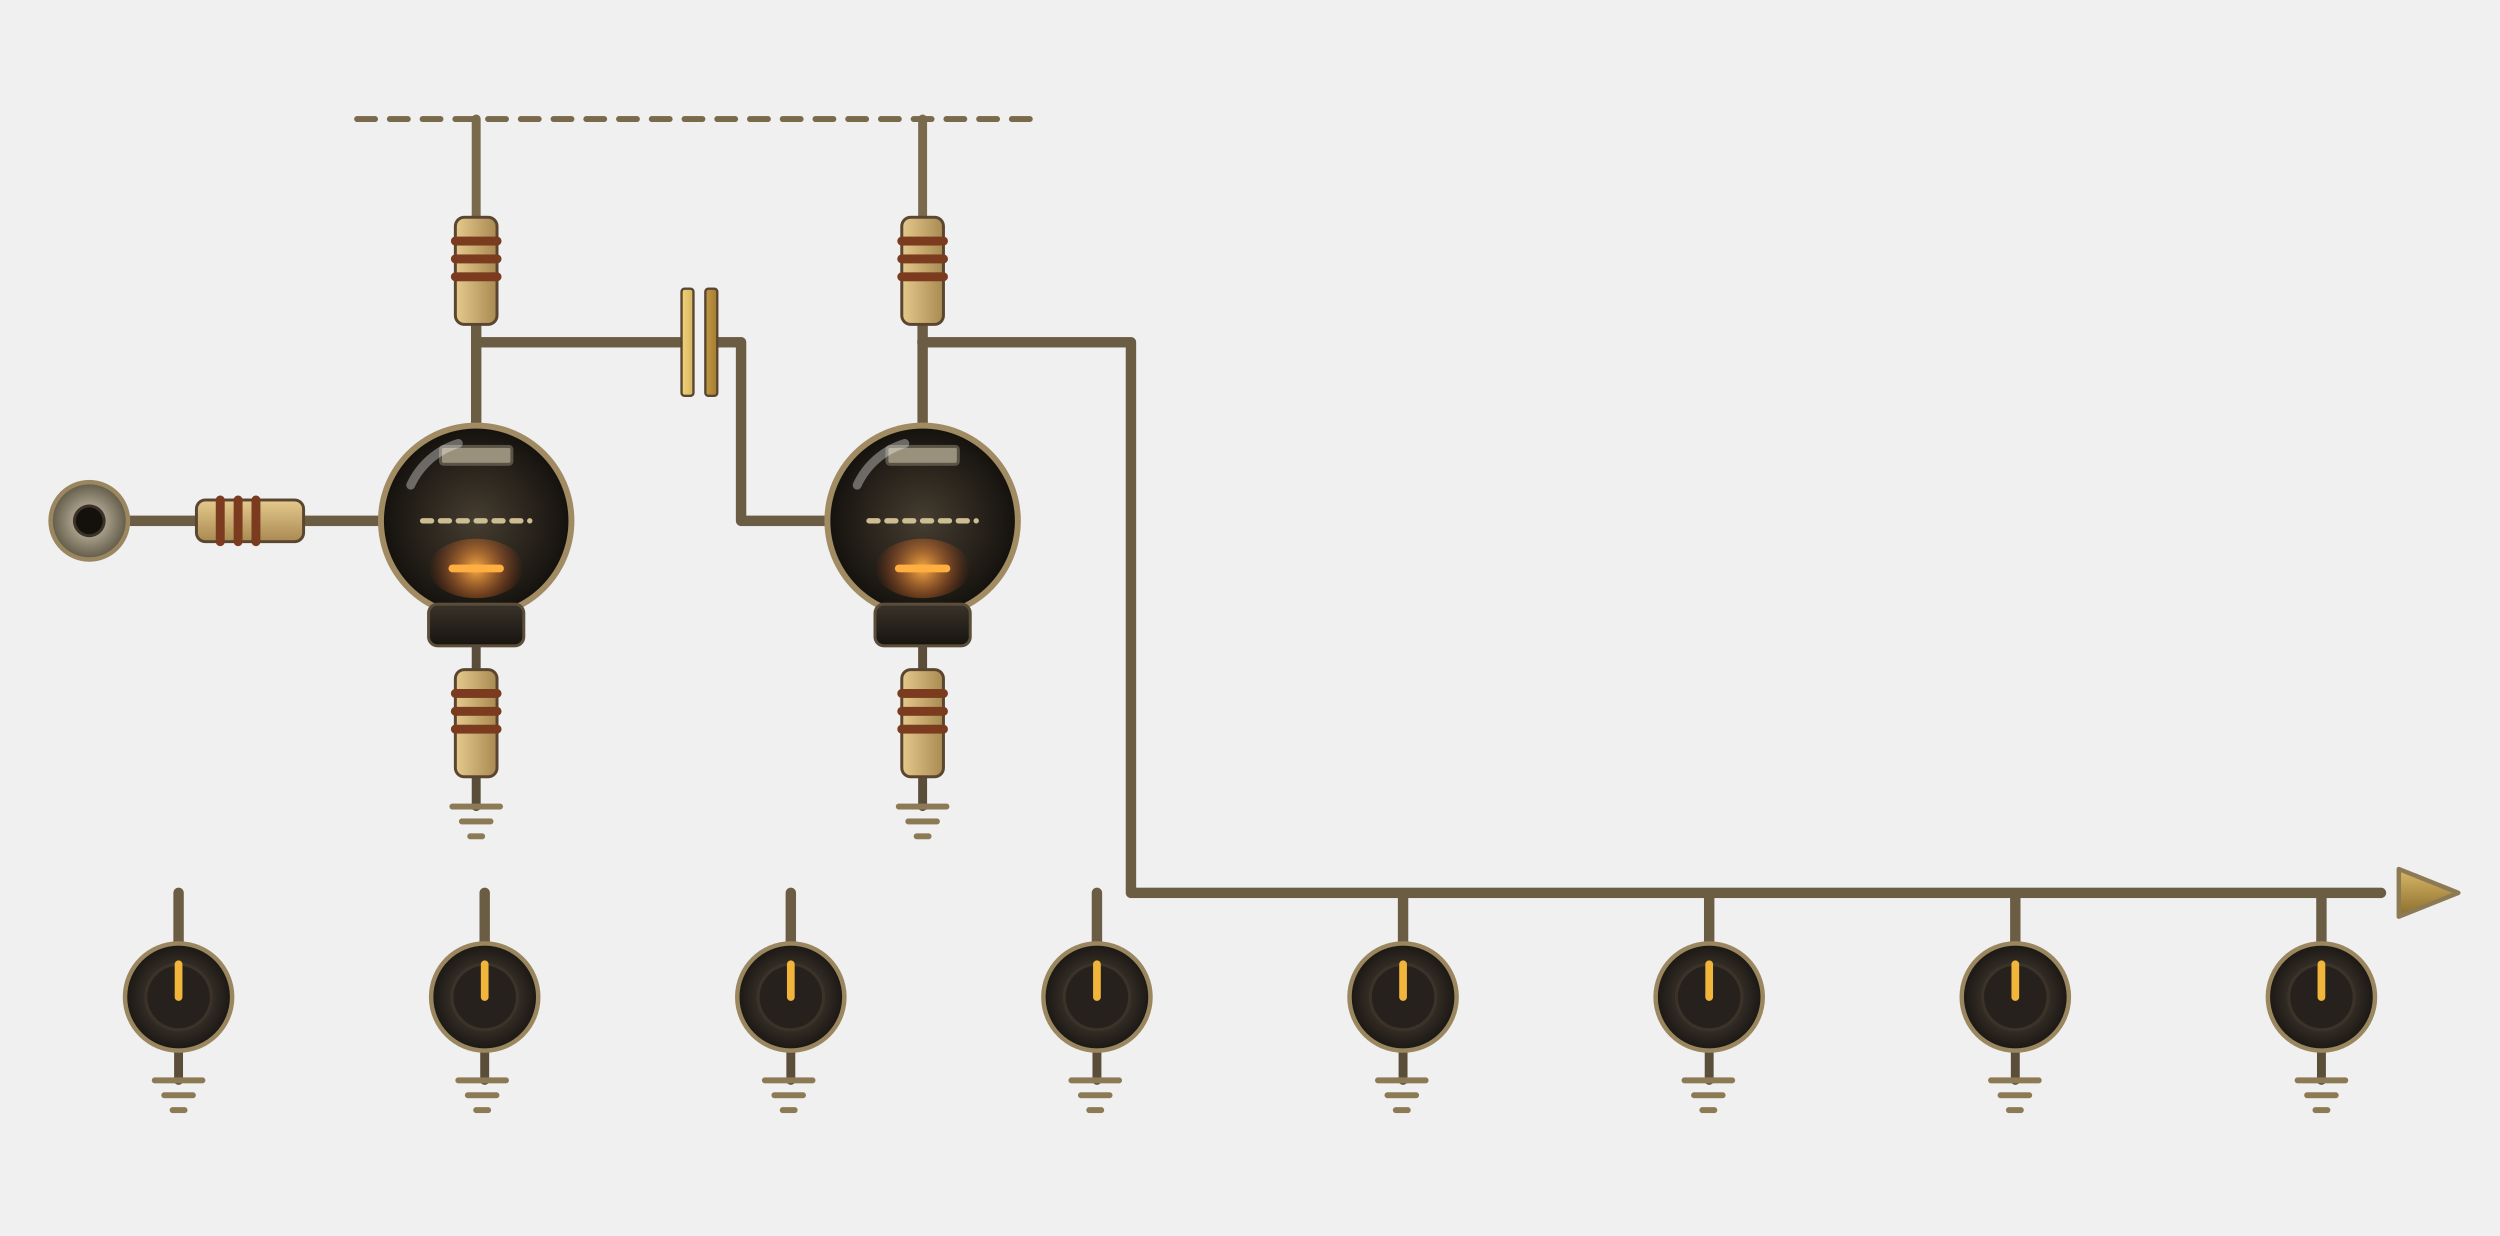
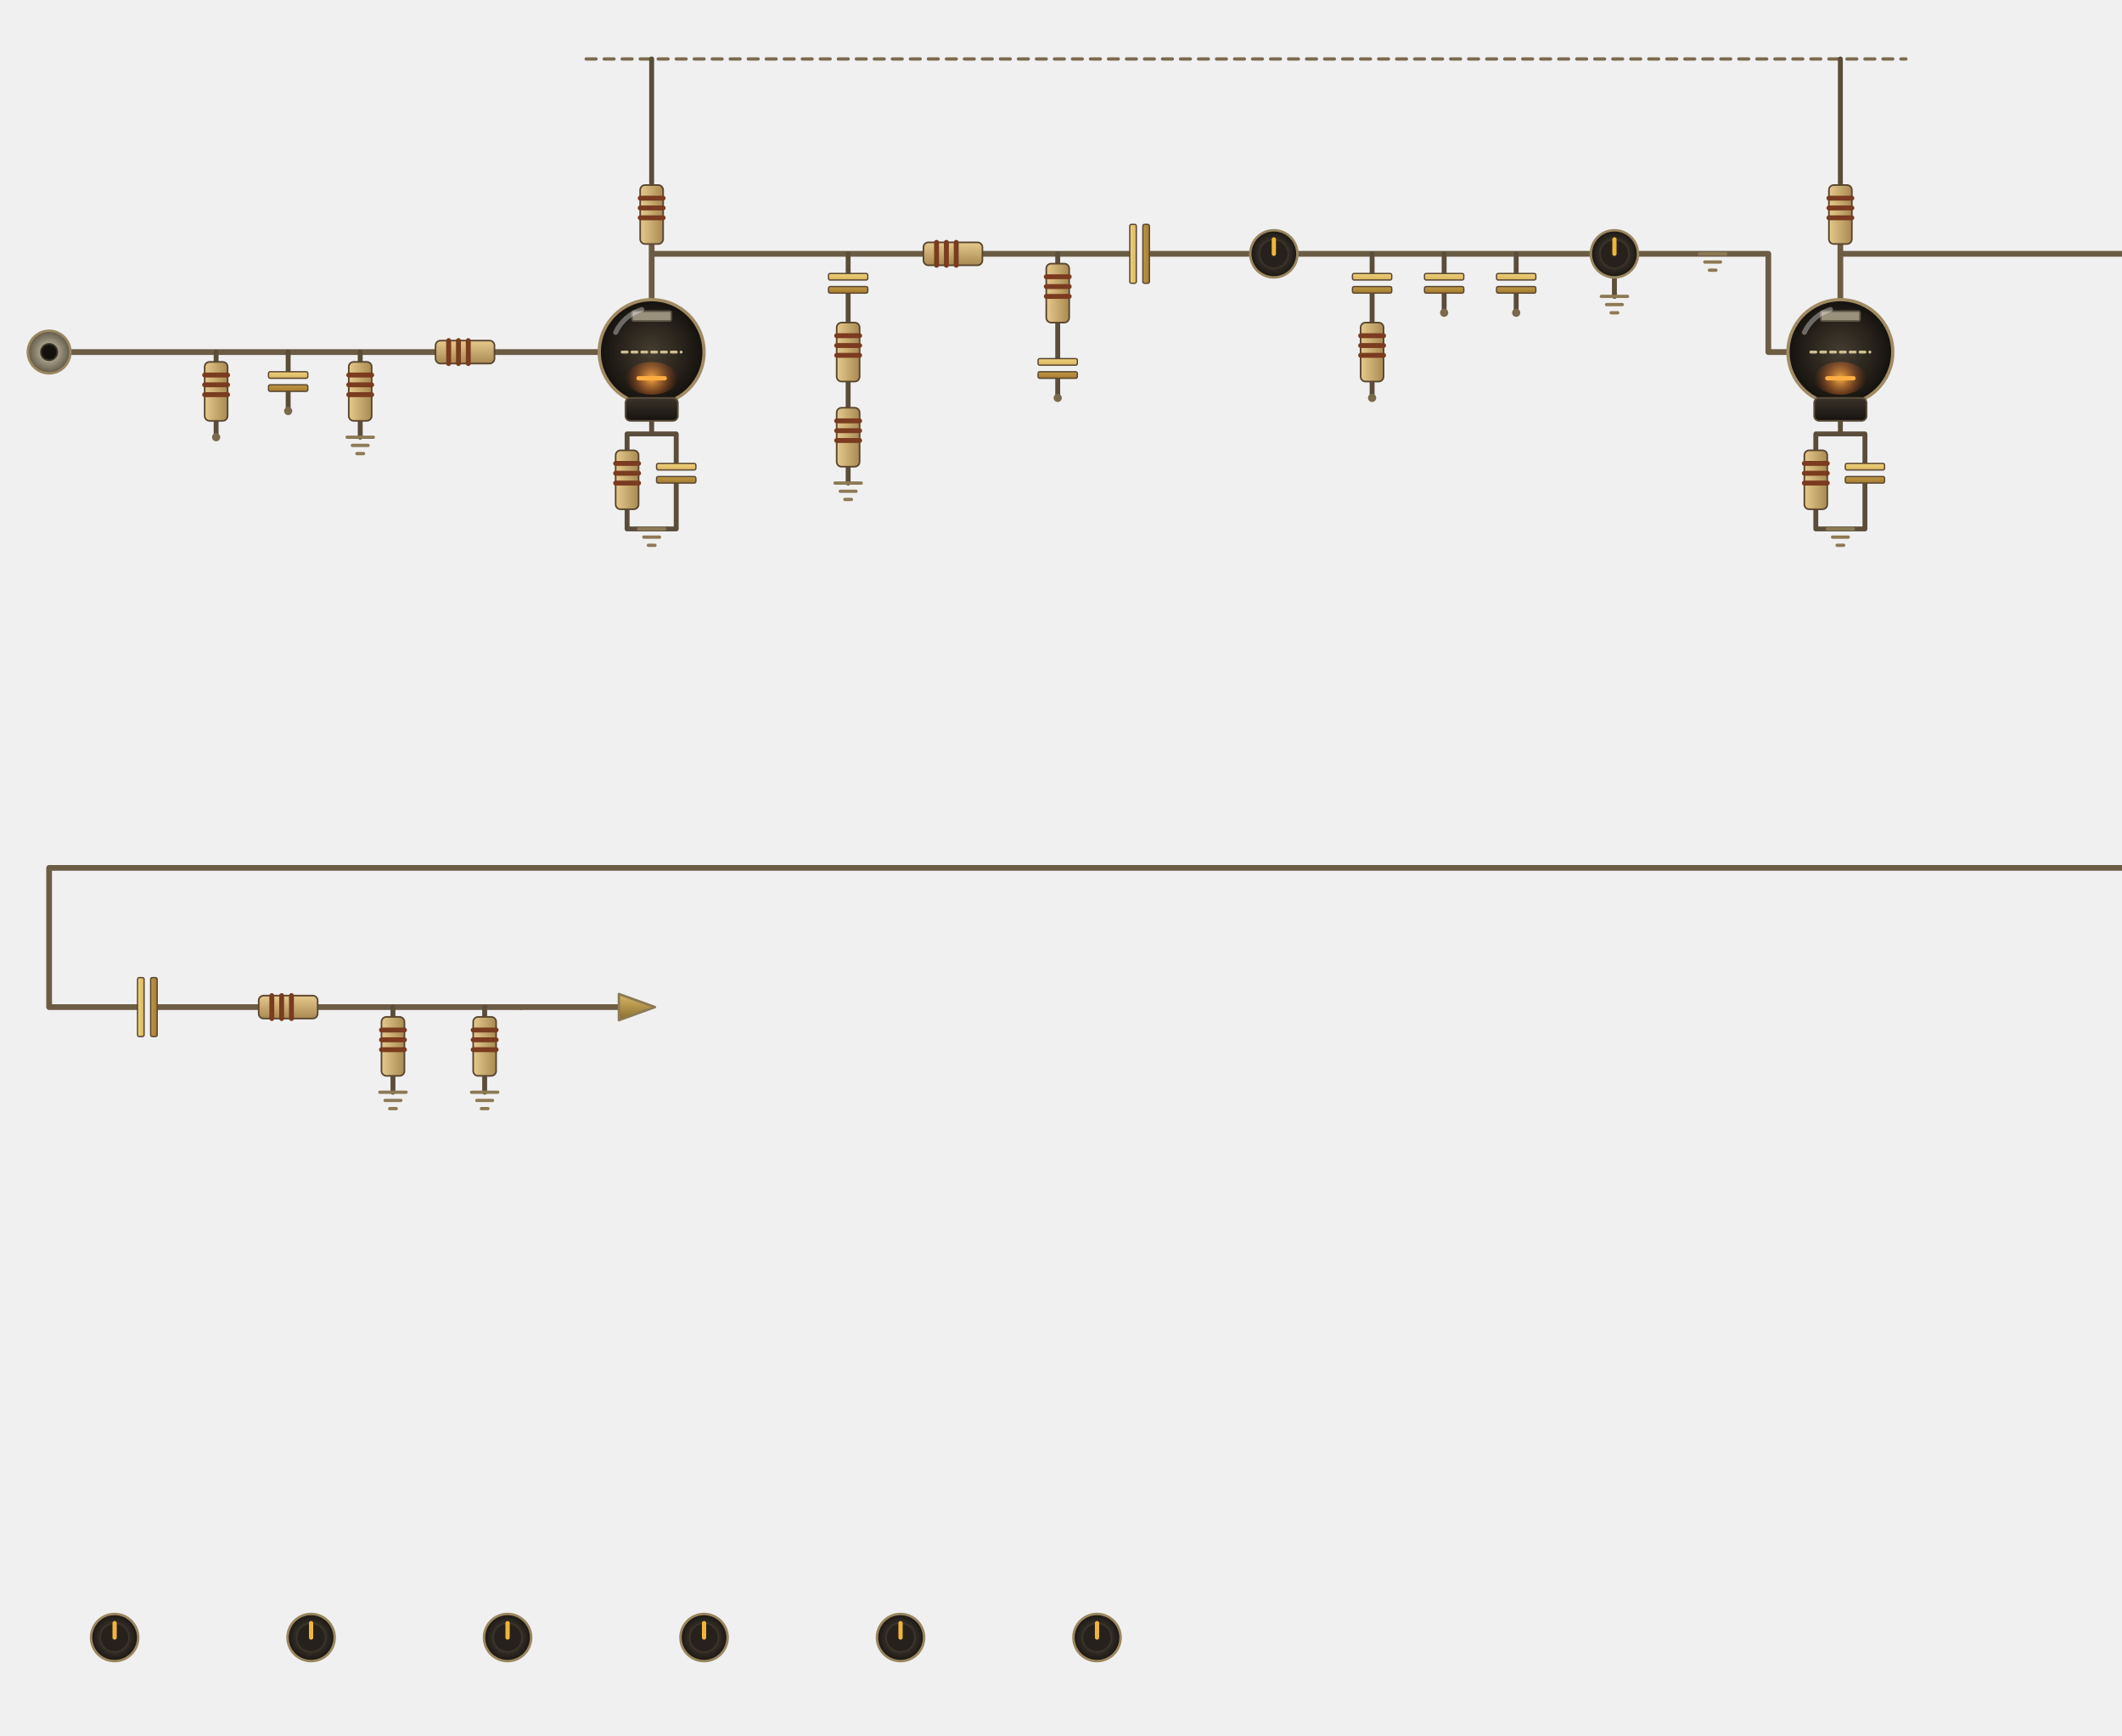
- <svg xmlns="http://www.w3.org/2000/svg" width="840" height="415" viewBox="0 0 840 415">
+ <svg xmlns="http://www.w3.org/2000/svg" width="1296" height="1060" viewBox="0 0 1296 1060">
  <defs>
-     <radialGradient id="g1" cx="30" cy="175" r="13" gradientUnits="userSpaceOnUse">
+     <radialGradient id="g1" cx="30" cy="215" r="13" gradientUnits="userSpaceOnUse">
      <stop offset="0" stop-color="#d9d0b8" />
      <stop offset="1" stop-color="#5f5846" />
    </radialGradient>
-     <linearGradient id="g2" x1="0" y1="168" x2="0" y2="182" gradientUnits="userSpaceOnUse">
-       <stop offset="0" stop-color="#e6c98c" />
-       <stop offset="1" stop-color="#a88a52" />
-     </linearGradient>
-     <linearGradient id="g3" x1="153" y1="0" x2="167" y2="0" gradientUnits="userSpaceOnUse">
-       <stop offset="0" stop-color="#e6c98c" />
-       <stop offset="1" stop-color="#a88a52" />
-     </linearGradient>
-     <linearGradient id="g4" x1="153" y1="0" x2="167" y2="0" gradientUnits="userSpaceOnUse">
-       <stop offset="0" stop-color="#e6c98c" />
-       <stop offset="1" stop-color="#a88a52" />
-     </linearGradient>
-     <linearGradient id="g5" x1="229" y1="0" x2="241" y2="0" gradientUnits="userSpaceOnUse">
-       <stop offset="0" stop-color="#f0d27a" />
-       <stop offset="1" stop-color="#a67c2e" />
-     </linearGradient>
-     <radialGradient id="g6" cx="160" cy="175" r="32" gradientUnits="userSpaceOnUse">
+     <linearGradient id="g2" x1="125" y1="0" x2="139" y2="0" gradientUnits="userSpaceOnUse">
+       <stop offset="0" stop-color="#e6c98c" />
+       <stop offset="1" stop-color="#a88a52" />
+     </linearGradient>
+     <linearGradient id="g3" x1="0" y1="227" x2="0" y2="239" gradientUnits="userSpaceOnUse">
+       <stop offset="0" stop-color="#f0d27a" />
+       <stop offset="1" stop-color="#a67c2e" />
+     </linearGradient>
+     <linearGradient id="g4" x1="213" y1="0" x2="227" y2="0" gradientUnits="userSpaceOnUse">
+       <stop offset="0" stop-color="#e6c98c" />
+       <stop offset="1" stop-color="#a88a52" />
+     </linearGradient>
+     <linearGradient id="g5" x1="0" y1="208" x2="0" y2="222" gradientUnits="userSpaceOnUse">
+       <stop offset="0" stop-color="#e6c98c" />
+       <stop offset="1" stop-color="#a88a52" />
+     </linearGradient>
+     <linearGradient id="g6" x1="0" y1="167" x2="0" y2="179" gradientUnits="userSpaceOnUse">
+       <stop offset="0" stop-color="#f0d27a" />
+       <stop offset="1" stop-color="#a67c2e" />
+     </linearGradient>
+     <linearGradient id="g7" x1="511" y1="0" x2="525" y2="0" gradientUnits="userSpaceOnUse">
+       <stop offset="0" stop-color="#e6c98c" />
+       <stop offset="1" stop-color="#a88a52" />
+     </linearGradient>
+     <linearGradient id="g8" x1="511" y1="0" x2="525" y2="0" gradientUnits="userSpaceOnUse">
+       <stop offset="0" stop-color="#e6c98c" />
+       <stop offset="1" stop-color="#a88a52" />
+     </linearGradient>
+     <linearGradient id="g9" x1="0" y1="148" x2="0" y2="162" gradientUnits="userSpaceOnUse">
+       <stop offset="0" stop-color="#e6c98c" />
+       <stop offset="1" stop-color="#a88a52" />
+     </linearGradient>
+     <linearGradient id="g10" x1="639" y1="0" x2="653" y2="0" gradientUnits="userSpaceOnUse">
+       <stop offset="0" stop-color="#e6c98c" />
+       <stop offset="1" stop-color="#a88a52" />
+     </linearGradient>
+     <linearGradient id="g11" x1="0" y1="219" x2="0" y2="231" gradientUnits="userSpaceOnUse">
+       <stop offset="0" stop-color="#f0d27a" />
+       <stop offset="1" stop-color="#a67c2e" />
+     </linearGradient>
+     <linearGradient id="g12" x1="690" y1="0" x2="702" y2="0" gradientUnits="userSpaceOnUse">
+       <stop offset="0" stop-color="#f0d27a" />
+       <stop offset="1" stop-color="#a67c2e" />
+     </linearGradient>
+     <radialGradient id="g13" cx="778" cy="155" r="14.4" gradientUnits="userSpaceOnUse">
+       <stop offset="0" stop-color="#5b5246" />
+       <stop offset="1" stop-color="#1a1612" />
+     </radialGradient>
+     <linearGradient id="g14" x1="0" y1="167" x2="0" y2="179" gradientUnits="userSpaceOnUse">
+       <stop offset="0" stop-color="#f0d27a" />
+       <stop offset="1" stop-color="#a67c2e" />
+     </linearGradient>
+     <linearGradient id="g15" x1="831" y1="0" x2="845" y2="0" gradientUnits="userSpaceOnUse">
+       <stop offset="0" stop-color="#e6c98c" />
+       <stop offset="1" stop-color="#a88a52" />
+     </linearGradient>
+     <linearGradient id="g16" x1="0" y1="167" x2="0" y2="179" gradientUnits="userSpaceOnUse">
+       <stop offset="0" stop-color="#f0d27a" />
+       <stop offset="1" stop-color="#a67c2e" />
+     </linearGradient>
+     <linearGradient id="g17" x1="0" y1="167" x2="0" y2="179" gradientUnits="userSpaceOnUse">
+       <stop offset="0" stop-color="#f0d27a" />
+       <stop offset="1" stop-color="#a67c2e" />
+     </linearGradient>
+     <radialGradient id="g18" cx="986" cy="155" r="14.4" gradientUnits="userSpaceOnUse">
+       <stop offset="0" stop-color="#5b5246" />
+       <stop offset="1" stop-color="#1a1612" />
+     </radialGradient>
+     <linearGradient id="g19" x1="84" y1="0" x2="96" y2="0" gradientUnits="userSpaceOnUse">
+       <stop offset="0" stop-color="#f0d27a" />
+       <stop offset="1" stop-color="#a67c2e" />
+     </linearGradient>
+     <linearGradient id="g20" x1="0" y1="608" x2="0" y2="622" gradientUnits="userSpaceOnUse">
+       <stop offset="0" stop-color="#e6c98c" />
+       <stop offset="1" stop-color="#a88a52" />
+     </linearGradient>
+     <linearGradient id="g21" x1="233" y1="0" x2="247" y2="0" gradientUnits="userSpaceOnUse">
+       <stop offset="0" stop-color="#e6c98c" />
+       <stop offset="1" stop-color="#a88a52" />
+     </linearGradient>
+     <linearGradient id="g22" x1="289" y1="0" x2="303" y2="0" gradientUnits="userSpaceOnUse">
+       <stop offset="0" stop-color="#e6c98c" />
+       <stop offset="1" stop-color="#a88a52" />
+     </linearGradient>
+     <linearGradient id="g23" x1="391" y1="0" x2="405" y2="0" gradientUnits="userSpaceOnUse">
+       <stop offset="0" stop-color="#e6c98c" />
+       <stop offset="1" stop-color="#a88a52" />
+     </linearGradient>
+     <radialGradient id="g24" cx="398" cy="215" r="32" gradientUnits="userSpaceOnUse">
      <stop offset="0" stop-color="#463d30" />
      <stop offset="1" stop-color="#14110d" />
    </radialGradient>
-     <radialGradient id="g7" cx="160" cy="191" r="16" gradientUnits="userSpaceOnUse">
+     <radialGradient id="g25" cx="398" cy="231" r="16" gradientUnits="userSpaceOnUse">
      <stop offset="0" stop-color="#ffb347" stop-opacity="0.95" />
      <stop offset="1" stop-color="#c1441a" stop-opacity="0" />
    </radialGradient>
-     <linearGradient id="g8" x1="0" y1="203" x2="0" y2="217" gradientUnits="userSpaceOnUse">
+     <linearGradient id="g26" x1="0" y1="243" x2="0" y2="257" gradientUnits="userSpaceOnUse">
      <stop offset="0" stop-color="#3a332a" />
      <stop offset="1" stop-color="#16130f" />
    </linearGradient>
-     <linearGradient id="g9" x1="303" y1="0" x2="317" y2="0" gradientUnits="userSpaceOnUse">
-       <stop offset="0" stop-color="#e6c98c" />
-       <stop offset="1" stop-color="#a88a52" />
-     </linearGradient>
-     <linearGradient id="g10" x1="303" y1="0" x2="317" y2="0" gradientUnits="userSpaceOnUse">
-       <stop offset="0" stop-color="#e6c98c" />
-       <stop offset="1" stop-color="#a88a52" />
-     </linearGradient>
-     <radialGradient id="g11" cx="310" cy="175" r="32" gradientUnits="userSpaceOnUse">
+     <linearGradient id="g27" x1="376" y1="0" x2="390" y2="0" gradientUnits="userSpaceOnUse">
+       <stop offset="0" stop-color="#e6c98c" />
+       <stop offset="1" stop-color="#a88a52" />
+     </linearGradient>
+     <linearGradient id="g28" x1="0" y1="283" x2="0" y2="295" gradientUnits="userSpaceOnUse">
+       <stop offset="0" stop-color="#f0d27a" />
+       <stop offset="1" stop-color="#a67c2e" />
+     </linearGradient>
+     <linearGradient id="g29" x1="1117" y1="0" x2="1131" y2="0" gradientUnits="userSpaceOnUse">
+       <stop offset="0" stop-color="#e6c98c" />
+       <stop offset="1" stop-color="#a88a52" />
+     </linearGradient>
+     <radialGradient id="g30" cx="1124" cy="215" r="32" gradientUnits="userSpaceOnUse">
      <stop offset="0" stop-color="#463d30" />
      <stop offset="1" stop-color="#14110d" />
    </radialGradient>
-     <radialGradient id="g12" cx="310" cy="191" r="16" gradientUnits="userSpaceOnUse">
+     <radialGradient id="g31" cx="1124" cy="231" r="16" gradientUnits="userSpaceOnUse">
      <stop offset="0" stop-color="#ffb347" stop-opacity="0.95" />
      <stop offset="1" stop-color="#c1441a" stop-opacity="0" />
    </radialGradient>
-     <linearGradient id="g13" x1="0" y1="203" x2="0" y2="217" gradientUnits="userSpaceOnUse">
+     <linearGradient id="g32" x1="0" y1="243" x2="0" y2="257" gradientUnits="userSpaceOnUse">
      <stop offset="0" stop-color="#3a332a" />
      <stop offset="1" stop-color="#16130f" />
    </linearGradient>
-     <radialGradient id="g14" cx="60" cy="335" r="18" gradientUnits="userSpaceOnUse">
-       <stop offset="0" stop-color="#5b5246" />
-       <stop offset="1" stop-color="#1a1612" />
-     </radialGradient>
-     <radialGradient id="g15" cx="162.857" cy="335" r="18" gradientUnits="userSpaceOnUse">
-       <stop offset="0" stop-color="#5b5246" />
-       <stop offset="1" stop-color="#1a1612" />
-     </radialGradient>
-     <radialGradient id="g16" cx="265.714" cy="335" r="18" gradientUnits="userSpaceOnUse">
-       <stop offset="0" stop-color="#5b5246" />
-       <stop offset="1" stop-color="#1a1612" />
-     </radialGradient>
-     <radialGradient id="g17" cx="368.571" cy="335" r="18" gradientUnits="userSpaceOnUse">
-       <stop offset="0" stop-color="#5b5246" />
-       <stop offset="1" stop-color="#1a1612" />
-     </radialGradient>
-     <radialGradient id="g18" cx="471.429" cy="335" r="18" gradientUnits="userSpaceOnUse">
-       <stop offset="0" stop-color="#5b5246" />
-       <stop offset="1" stop-color="#1a1612" />
-     </radialGradient>
-     <radialGradient id="g19" cx="574.286" cy="335" r="18" gradientUnits="userSpaceOnUse">
-       <stop offset="0" stop-color="#5b5246" />
-       <stop offset="1" stop-color="#1a1612" />
-     </radialGradient>
-     <radialGradient id="g20" cx="677.143" cy="335" r="18" gradientUnits="userSpaceOnUse">
-       <stop offset="0" stop-color="#5b5246" />
-       <stop offset="1" stop-color="#1a1612" />
-     </radialGradient>
-     <radialGradient id="g21" cx="780" cy="335" r="18" gradientUnits="userSpaceOnUse">
-       <stop offset="0" stop-color="#5b5246" />
-       <stop offset="1" stop-color="#1a1612" />
-     </radialGradient>
-     <linearGradient id="g22" x1="0" y1="292" x2="0" y2="308" gradientUnits="userSpaceOnUse">
+     <linearGradient id="g33" x1="1102" y1="0" x2="1116" y2="0" gradientUnits="userSpaceOnUse">
+       <stop offset="0" stop-color="#e6c98c" />
+       <stop offset="1" stop-color="#a88a52" />
+     </linearGradient>
+     <linearGradient id="g34" x1="0" y1="283" x2="0" y2="295" gradientUnits="userSpaceOnUse">
+       <stop offset="0" stop-color="#f0d27a" />
+       <stop offset="1" stop-color="#a67c2e" />
+     </linearGradient>
+     <radialGradient id="g35" cx="70" cy="1000" r="14.4" gradientUnits="userSpaceOnUse">
+       <stop offset="0" stop-color="#5b5246" />
+       <stop offset="1" stop-color="#1a1612" />
+     </radialGradient>
+     <radialGradient id="g36" cx="190" cy="1000" r="14.4" gradientUnits="userSpaceOnUse">
+       <stop offset="0" stop-color="#5b5246" />
+       <stop offset="1" stop-color="#1a1612" />
+     </radialGradient>
+     <radialGradient id="g37" cx="310" cy="1000" r="14.4" gradientUnits="userSpaceOnUse">
+       <stop offset="0" stop-color="#5b5246" />
+       <stop offset="1" stop-color="#1a1612" />
+     </radialGradient>
+     <radialGradient id="g38" cx="430" cy="1000" r="14.4" gradientUnits="userSpaceOnUse">
+       <stop offset="0" stop-color="#5b5246" />
+       <stop offset="1" stop-color="#1a1612" />
+     </radialGradient>
+     <radialGradient id="g39" cx="550" cy="1000" r="14.4" gradientUnits="userSpaceOnUse">
+       <stop offset="0" stop-color="#5b5246" />
+       <stop offset="1" stop-color="#1a1612" />
+     </radialGradient>
+     <radialGradient id="g40" cx="670" cy="1000" r="14.4" gradientUnits="userSpaceOnUse">
+       <stop offset="0" stop-color="#5b5246" />
+       <stop offset="1" stop-color="#1a1612" />
+     </radialGradient>
+     <linearGradient id="g41" x1="0" y1="607" x2="0" y2="623" gradientUnits="userSpaceOnUse">
      <stop offset="0" stop-color="#d9b866" />
      <stop offset="1" stop-color="#8a6d2c" />
    </linearGradient>
  </defs>
-   <path id="rail" d="M120,40 H350" fill="none" stroke="#7a6a4c" stroke-width="2" stroke-linecap="round" stroke-linejoin="round" stroke-dasharray="6 5" />
-   <path id="wire_INPUT" d="M43,175 H128" fill="none" stroke="#6b5c44" stroke-width="3.5" stroke-linecap="round" stroke-linejoin="round" />
-   <path id="wire_V1" d="M160,109 V143 M160,115 H231 M239,115 H249 V175 H278" fill="none" stroke="#6b5c44" stroke-width="3.5" stroke-linecap="round" stroke-linejoin="round" />
-   <path id="wire_V3" d="M310,109 V143" fill="none" stroke="#6b5c44" stroke-width="3.5" stroke-linecap="round" stroke-linejoin="round" />
-   <path id="wire_static_rail" d="M160,40 V73 M310,40 V73" fill="none" stroke="#7a6a4c" stroke-width="3" stroke-linecap="round" stroke-linejoin="round" />
-   <path id="wire_OUT" d="M310,115 H380 V300 H800 M60,300 V317 M162.857,300 V317 M265.714,300 V317 M368.571,300 V317 M471.429,300 V317 M574.286,300 V317 M677.143,300 V317 M780,300 V317" fill="none" stroke="#6b5c44" stroke-width="3.5" stroke-linecap="round" stroke-linejoin="round" />
-   <path id="wire_static_gnd" d="M160,217 V225 M160,261 V271 M310,217 V225 M310,261 V271 " fill="none" stroke="#5a4d3a" stroke-width="3" stroke-linecap="round" stroke-linejoin="round" />
-   <path id="ground_160_271" d="M152,271 H168 M155.2,276 H164.8 M158,281 H162" fill="none" stroke="#8c7a55" stroke-width="2" stroke-linecap="round" stroke-linejoin="round" />
-   <path id="ground_310_271" d="M302,271 H318 M305.2,276 H314.8 M308,281 H312" fill="none" stroke="#8c7a55" stroke-width="2" stroke-linecap="round" stroke-linejoin="round" />
-   <path id="wire_static_pot_60" d="M60,353 V363" fill="none" stroke="#5a4d3a" stroke-width="3" stroke-linecap="round" stroke-linejoin="round" />
-   <path id="ground_60_363" d="M52,363 H68 M55.2,368 H64.8 M58,373 H62" fill="none" stroke="#8c7a55" stroke-width="2" stroke-linecap="round" stroke-linejoin="round" />
-   <path id="wire_static_pot_162" d="M162.857,353 V363" fill="none" stroke="#5a4d3a" stroke-width="3" stroke-linecap="round" stroke-linejoin="round" />
-   <path id="ground_162_363" d="M154,363 H170 M157.2,368 H166.8 M160,373 H164" fill="none" stroke="#8c7a55" stroke-width="2" stroke-linecap="round" stroke-linejoin="round" />
-   <path id="wire_static_pot_265" d="M265.714,353 V363" fill="none" stroke="#5a4d3a" stroke-width="3" stroke-linecap="round" stroke-linejoin="round" />
-   <path id="ground_265_363" d="M257,363 H273 M260.2,368 H269.8 M263,373 H267" fill="none" stroke="#8c7a55" stroke-width="2" stroke-linecap="round" stroke-linejoin="round" />
-   <path id="wire_static_pot_368" d="M368.571,353 V363" fill="none" stroke="#5a4d3a" stroke-width="3" stroke-linecap="round" stroke-linejoin="round" />
-   <path id="ground_368_363" d="M360,363 H376 M363.2,368 H372.8 M366,373 H370" fill="none" stroke="#8c7a55" stroke-width="2" stroke-linecap="round" stroke-linejoin="round" />
-   <path id="wire_static_pot_471" d="M471.429,353 V363" fill="none" stroke="#5a4d3a" stroke-width="3" stroke-linecap="round" stroke-linejoin="round" />
-   <path id="ground_471_363" d="M463,363 H479 M466.2,368 H475.8 M469,373 H473" fill="none" stroke="#8c7a55" stroke-width="2" stroke-linecap="round" stroke-linejoin="round" />
-   <path id="wire_static_pot_574" d="M574.286,353 V363" fill="none" stroke="#5a4d3a" stroke-width="3" stroke-linecap="round" stroke-linejoin="round" />
-   <path id="ground_574_363" d="M566,363 H582 M569.2,368 H578.8 M572,373 H576" fill="none" stroke="#8c7a55" stroke-width="2" stroke-linecap="round" stroke-linejoin="round" />
-   <path id="wire_static_pot_677" d="M677.143,353 V363" fill="none" stroke="#5a4d3a" stroke-width="3" stroke-linecap="round" stroke-linejoin="round" />
-   <path id="ground_677_363" d="M669,363 H685 M672.2,368 H681.8 M675,373 H679" fill="none" stroke="#8c7a55" stroke-width="2" stroke-linecap="round" stroke-linejoin="round" />
-   <path id="wire_static_pot_780" d="M780,353 V363" fill="none" stroke="#5a4d3a" stroke-width="3" stroke-linecap="round" stroke-linejoin="round" />
-   <path id="ground_780_363" d="M772,363 H788 M775.2,368 H784.8 M778,373 H782" fill="none" stroke="#8c7a55" stroke-width="2" stroke-linecap="round" stroke-linejoin="round" />
-   <ellipse id="jack_in" cx="30" cy="175" rx="13" ry="13" fill="url(#g1)" stroke="#9a8760" stroke-width="1.5" />
-   <ellipse id="jack_hole" cx="30" cy="175" rx="5" ry="5" fill="#14110d" stroke="#3b3329" stroke-width="1" />
-   <rect id="res_in" x="66" y="168" width="36" height="14" rx="3" fill="url(#g2)" stroke="#5a4630" stroke-width="1" />
-   <path id="res_in_bands" d="M74,168 V182 M80,168 V182 M86,168 V182" fill="none" stroke="#7a3b1f" stroke-width="3" stroke-linecap="round" stroke-linejoin="round" />
-   <ellipse id="valC_1_1M" cx="84" cy="161" rx="1" ry="1" fill="none" stroke="none" />
-   <rect id="res_plate0" x="153" y="73" width="14" height="36" rx="3" fill="url(#g3)" stroke="#5a4630" stroke-width="1" />
-   <path id="res_plate0_bands" d="M153,81 H167 M153,87 H167 M153,93 H167" fill="none" stroke="#7a3b1f" stroke-width="3" stroke-linecap="round" stroke-linejoin="round" />
-   <rect id="res_cath0" x="153" y="225" width="14" height="36" rx="3" fill="url(#g4)" stroke="#5a4630" stroke-width="1" />
-   <path id="res_cath0_bands" d="M153,233 H167 M153,239 H167 M153,245 H167" fill="none" stroke="#7a3b1f" stroke-width="3" stroke-linecap="round" stroke-linejoin="round" />
-   <rect id="cap0a" x="229" y="97" width="4" height="36" rx="1" fill="url(#g5)" stroke="#5a4630" stroke-width="0.8" />
-   <rect id="cap0b" x="237" y="97" width="4" height="36" rx="1" fill="url(#g5)" stroke="#5a4630" stroke-width="0.8" />
-   <ellipse id="tube_V1" cx="160" cy="175" rx="32" ry="32" fill="url(#g6)" stroke="#a08b63" stroke-width="2" />
-   <rect id="plate_V1" x="148" y="150" width="24" height="6" rx="1" fill="#9a917d" stroke="#5a5446" stroke-width="1" />
-   <path id="grid_V1" d="M142,175 H178" fill="none" stroke="#cdbd92" stroke-width="1.8" stroke-linecap="round" stroke-linejoin="round" stroke-dasharray="3 3" />
-   <ellipse id="glow_V1" cx="160" cy="191" rx="16" ry="10" fill="url(#g7)" stroke="none" stroke-width="1" />
-   <path id="filament_V1" d="M152,191 H168" fill="none" stroke="#ffae42" stroke-width="2.6" stroke-linecap="round" stroke-linejoin="round" />
-   <path id="shine_V1" d="M138,163 A26,26 0 0 1 154,149" fill="none" stroke="#ffffff" stroke-width="3" stroke-linecap="round" stroke-linejoin="round" opacity="0.35" />
-   <rect id="base_V1" x="144" y="203" width="32" height="14" rx="3" fill="url(#g8)" stroke="#5a4d3a" stroke-width="1" />
-   <ellipse id="valL_2_100k" cx="170" cy="91" rx="1" ry="1" fill="none" stroke="none" />
-   <ellipse id="valL_3_820" cx="170" cy="243" rx="1" ry="1" fill="none" stroke="none" />
-   <ellipse id="valL_4_10u" cx="170" cy="257" rx="1" ry="1" fill="none" stroke="none" />
-   <ellipse id="valC_5_0.022u" cx="235" cy="91" rx="1" ry="1" fill="none" stroke="none" />
-   <rect id="res_plate1" x="303" y="73" width="14" height="36" rx="3" fill="url(#g9)" stroke="#5a4630" stroke-width="1" />
-   <path id="res_plate1_bands" d="M303,81 H317 M303,87 H317 M303,93 H317" fill="none" stroke="#7a3b1f" stroke-width="3" stroke-linecap="round" stroke-linejoin="round" />
-   <rect id="res_cath1" x="303" y="225" width="14" height="36" rx="3" fill="url(#g10)" stroke="#5a4630" stroke-width="1" />
-   <path id="res_cath1_bands" d="M303,233 H317 M303,239 H317 M303,245 H317" fill="none" stroke="#7a3b1f" stroke-width="3" stroke-linecap="round" stroke-linejoin="round" />
-   <ellipse id="tube_V3" cx="310" cy="175" rx="32" ry="32" fill="url(#g11)" stroke="#a08b63" stroke-width="2" />
-   <rect id="plate_V3" x="298" y="150" width="24" height="6" rx="1" fill="#9a917d" stroke="#5a5446" stroke-width="1" />
-   <path id="grid_V3" d="M292,175 H328" fill="none" stroke="#cdbd92" stroke-width="1.8" stroke-linecap="round" stroke-linejoin="round" stroke-dasharray="3 3" />
-   <ellipse id="glow_V3" cx="310" cy="191" rx="16" ry="10" fill="url(#g12)" stroke="none" stroke-width="1" />
-   <path id="filament_V3" d="M302,191 H318" fill="none" stroke="#ffae42" stroke-width="2.6" stroke-linecap="round" stroke-linejoin="round" />
-   <path id="shine_V3" d="M288,163 A26,26 0 0 1 304,149" fill="none" stroke="#ffffff" stroke-width="3" stroke-linecap="round" stroke-linejoin="round" opacity="0.35" />
-   <rect id="base_V3" x="294" y="203" width="32" height="14" rx="3" fill="url(#g13)" stroke="#5a4d3a" stroke-width="1" />
-   <ellipse id="valL_6_100k" cx="320" cy="243" rx="1" ry="1" fill="none" stroke="none" />
-   <ellipse id="valC_7_100k" cx="258" cy="163" rx="1" ry="1" fill="none" stroke="none" />
-   <ellipse id="pot_volume" cx="60" cy="335" rx="18" ry="18" fill="url(#g14)" stroke="#9a8760" stroke-width="1.5" />
-   <ellipse id="dial_volume" cx="60" cy="335" rx="11" ry="11" fill="#26211c" stroke="#3b3329" stroke-width="1" />
-   <path id="ptr_volume" d="M60,335 L60,324" fill="none" stroke="#f0b53a" stroke-width="2.6" stroke-linecap="round" stroke-linejoin="round" />
-   <ellipse id="pot_bass" cx="162.857" cy="335" rx="18" ry="18" fill="url(#g15)" stroke="#9a8760" stroke-width="1.5" />
-   <ellipse id="dial_bass" cx="162.857" cy="335" rx="11" ry="11" fill="#26211c" stroke="#3b3329" stroke-width="1" />
-   <path id="ptr_bass" d="M162.857,335 L162.857,324" fill="none" stroke="#f0b53a" stroke-width="2.6" stroke-linecap="round" stroke-linejoin="round" />
-   <ellipse id="pot_middle" cx="265.714" cy="335" rx="18" ry="18" fill="url(#g16)" stroke="#9a8760" stroke-width="1.5" />
-   <ellipse id="dial_middle" cx="265.714" cy="335" rx="11" ry="11" fill="#26211c" stroke="#3b3329" stroke-width="1" />
-   <path id="ptr_middle" d="M265.714,335 L265.714,324" fill="none" stroke="#f0b53a" stroke-width="2.6" stroke-linecap="round" stroke-linejoin="round" />
-   <ellipse id="pot_treble" cx="368.571" cy="335" rx="18" ry="18" fill="url(#g17)" stroke="#9a8760" stroke-width="1.5" />
-   <ellipse id="dial_treble" cx="368.571" cy="335" rx="11" ry="11" fill="#26211c" stroke="#3b3329" stroke-width="1" />
-   <path id="ptr_treble" d="M368.571,335 L368.571,324" fill="none" stroke="#f0b53a" stroke-width="2.6" stroke-linecap="round" stroke-linejoin="round" />
-   <ellipse id="pot_master" cx="471.429" cy="335" rx="18" ry="18" fill="url(#g18)" stroke="#9a8760" stroke-width="1.5" />
-   <ellipse id="dial_master" cx="471.429" cy="335" rx="11" ry="11" fill="#26211c" stroke="#3b3329" stroke-width="1" />
-   <path id="ptr_master" d="M471.429,335 L471.429,324" fill="none" stroke="#f0b53a" stroke-width="2.6" stroke-linecap="round" stroke-linejoin="round" />
-   <ellipse id="pot_volume2" cx="574.286" cy="335" rx="18" ry="18" fill="url(#g19)" stroke="#9a8760" stroke-width="1.5" />
-   <ellipse id="dial_volume2" cx="574.286" cy="335" rx="11" ry="11" fill="#26211c" stroke="#3b3329" stroke-width="1" />
-   <path id="ptr_volume2" d="M574.286,335 L574.286,324" fill="none" stroke="#f0b53a" stroke-width="2.6" stroke-linecap="round" stroke-linejoin="round" />
-   <ellipse id="pot_reverb" cx="677.143" cy="335" rx="18" ry="18" fill="url(#g20)" stroke="#9a8760" stroke-width="1.5" />
-   <ellipse id="dial_reverb" cx="677.143" cy="335" rx="11" ry="11" fill="#26211c" stroke="#3b3329" stroke-width="1" />
-   <path id="ptr_reverb" d="M677.143,335 L677.143,324" fill="none" stroke="#f0b53a" stroke-width="2.6" stroke-linecap="round" stroke-linejoin="round" />
-   <ellipse id="pot_resonance" cx="780" cy="335" rx="18" ry="18" fill="url(#g21)" stroke="#9a8760" stroke-width="1.5" />
-   <ellipse id="dial_resonance" cx="780" cy="335" rx="11" ry="11" fill="#26211c" stroke="#3b3329" stroke-width="1" />
-   <path id="ptr_resonance" d="M780,335 L780,324" fill="none" stroke="#f0b53a" stroke-width="2.6" stroke-linecap="round" stroke-linejoin="round" />
-   <path id="next_power" d="M806,292 V308 L826,300 Z" fill="url(#g22)" stroke="#8c7a55" stroke-width="1.5" stroke-linecap="round" stroke-linejoin="round" />
+   <path id="rail0" d="M358,36 H1164" fill="none" stroke="#7a6a4c" stroke-width="2" stroke-linecap="round" stroke-linejoin="round" stroke-dasharray="6 5" />
+   <path id="wire_INPUT" d="M43,215 H110 M110,215 H242 M242,215 H266 M302,215 H326 M326,215 H342 M342,215 H366" fill="none" stroke="#6b5c44" stroke-width="3.5" stroke-linecap="round" stroke-linejoin="round" />
+   <path id="wire_V1" d="M398,155 H496 M496,155 H540 M540,155 H564 M600,155 H624 M624,155 H668 M668,155 H690 M702,155 H724 M724,155 H740 M740,155 H763 M793,155 H816 M816,155 H948 M948,155 H971 M1001,155 H1024 M1024,155 H1068 M1068,155 H1080 V215 H1092 M1124,155 H1530 V530 H30 V615 H46 M46,615 H62 M62,615 H84 M96,615 H118 M118,615 H134 M134,615 H158 M194,615 H218 M218,615 H262 M262,615 H274 M274,615 H318 M398,149 V183 M1124,149 V183" fill="none" stroke="#6b5c44" stroke-width="3.5" stroke-linecap="round" stroke-linejoin="round" />
+   <path id="wire_OUT" d="M318,615 H378" fill="none" stroke="#6b5c44" stroke-width="3.5" stroke-linecap="round" stroke-linejoin="round" />
+   <path id="wire_static" d="M132,215 V221 M132,257 V267 M176,215 V227 M176,239 V251 M220,215 V221 M220,257 V267 M518,155 V167 M518,179 V191 M518,191 V197 M518,233 V243 M518,243 V249 M518,285 V295 M646,155 V161 M646,197 V207 M646,207 V219 M646,231 V243 M838,155 V167 M838,179 V191 M838,191 V197 M838,233 V243 M882,155 V167 M882,179 V191 M926,155 V167 M926,179 V191 M986,170 V181 M240,615 V621 M240,657 V667 M296,615 V621 M296,657 V667 M398,36 V113 M398,257 V265 M383,265 H413 M383,265 V275 M413,265 V283 M383,311 V323 H413 M413,295 V323 M1124,36 V113 M1124,257 V265 M1109,265 H1139 M1109,265 V275 M1139,265 V283 M1109,311 V323 H1139 M1139,295 V323" fill="none" stroke="#5a4d3a" stroke-width="3" stroke-linecap="round" stroke-linejoin="round" />
+   <path id="ground_220_267" d="M212,267 H228 M215.2,272 H224.8 M218,277 H222" fill="none" stroke="#8c7a55" stroke-width="2" stroke-linecap="round" stroke-linejoin="round" />
+   <path id="ground_518_295" d="M510,295 H526 M513.2,300 H522.8 M516,305 H520" fill="none" stroke="#8c7a55" stroke-width="2" stroke-linecap="round" stroke-linejoin="round" />
+   <path id="ground_986_181" d="M978,181 H994 M981.2,186 H990.8 M984,191 H988" fill="none" stroke="#8c7a55" stroke-width="2" stroke-linecap="round" stroke-linejoin="round" />
+   <path id="ground_1046_155" d="M1038,155 H1054 M1041.2,160 H1050.8 M1044,165 H1048" fill="none" stroke="#8c7a55" stroke-width="2" stroke-linecap="round" stroke-linejoin="round" />
+   <path id="ground_240_667" d="M232,667 H248 M235.2,672 H244.8 M238,677 H242" fill="none" stroke="#8c7a55" stroke-width="2" stroke-linecap="round" stroke-linejoin="round" />
+   <path id="ground_296_667" d="M288,667 H304 M291.2,672 H300.8 M294,677 H298" fill="none" stroke="#8c7a55" stroke-width="2" stroke-linecap="round" stroke-linejoin="round" />
+   <path id="ground_398_323" d="M390,323 H406 M393.2,328 H402.8 M396,333 H400" fill="none" stroke="#8c7a55" stroke-width="2" stroke-linecap="round" stroke-linejoin="round" />
+   <path id="ground_1124_323" d="M1116,323 H1132 M1119.2,328 H1128.8 M1122,333 H1126" fill="none" stroke="#8c7a55" stroke-width="2" stroke-linecap="round" stroke-linejoin="round" />
+   <ellipse id="jack_in" cx="30" cy="215" rx="13" ry="13" fill="url(#g1)" stroke="#9a8760" stroke-width="1.5" />
+   <ellipse id="jack_hole" cx="30" cy="215" rx="5" ry="5" fill="#14110d" stroke="#3b3329" stroke-width="1" />
+   <rect id="RSRC" x="125" y="221" width="14" height="36" rx="3" fill="url(#g2)" stroke="#5a4630" stroke-width="1" />
+   <path id="RSRC_bands" d="M125,229 H139 M125,235 H139 M125,241 H139" fill="none" stroke="#7a3b1f" stroke-width="3" stroke-linecap="round" stroke-linejoin="round" />
+   <ellipse id="valL_1_7k" cx="143" cy="239" rx="1" ry="1" fill="none" stroke="none" />
+   <ellipse id="open_132_267" cx="132" cy="267" rx="2.5" ry="2.5" fill="#7a6a4c" stroke="none" stroke-width="1" />
+   <rect id="CPUa" x="164" y="227" width="24" height="4" rx="1" fill="url(#g3)" stroke="#5a4630" stroke-width="0.8" />
+   <rect id="CPUb" x="164" y="235" width="24" height="4" rx="1" fill="url(#g3)" stroke="#5a4630" stroke-width="0.8" />
+   <ellipse id="valL_2_110p" cx="191" cy="233" rx="1" ry="1" fill="none" stroke="none" />
+   <ellipse id="open_176_251" cx="176" cy="251" rx="2.5" ry="2.5" fill="#7a6a4c" stroke="none" stroke-width="1" />
+   <rect id="RJ1" x="213" y="221" width="14" height="36" rx="3" fill="url(#g4)" stroke="#5a4630" stroke-width="1" />
+   <path id="RJ1_bands" d="M213,229 H227 M213,235 H227 M213,241 H227" fill="none" stroke="#7a3b1f" stroke-width="3" stroke-linecap="round" stroke-linejoin="round" />
+   <ellipse id="valL_3_1M" cx="231" cy="239" rx="1" ry="1" fill="none" stroke="none" />
+   <rect id="R2" x="266" y="208" width="36" height="14" rx="3" fill="url(#g5)" stroke="#5a4630" stroke-width="1" />
+   <path id="R2_bands" d="M274,208 V222 M280,208 V222 M286,208 V222" fill="none" stroke="#7a3b1f" stroke-width="3" stroke-linecap="round" stroke-linejoin="round" />
+   <ellipse id="valC_4_33k" cx="284" cy="201" rx="1" ry="1" fill="none" stroke="none" />
+   <rect id="C3a" x="506" y="167" width="24" height="4" rx="1" fill="url(#g6)" stroke="#5a4630" stroke-width="0.8" />
+   <rect id="C3b" x="506" y="175" width="24" height="4" rx="1" fill="url(#g6)" stroke="#5a4630" stroke-width="0.8" />
+   <ellipse id="valL_5_2n2" cx="533" cy="173" rx="1" ry="1" fill="none" stroke="none" />
+   <rect id="R5" x="511" y="197" width="14" height="36" rx="3" fill="url(#g7)" stroke="#5a4630" stroke-width="1" />
+   <path id="R5_bands" d="M511,205 H525 M511,211 H525 M511,217 H525" fill="none" stroke="#7a3b1f" stroke-width="3" stroke-linecap="round" stroke-linejoin="round" />
+   <ellipse id="valL_6_1M" cx="529" cy="215" rx="1" ry="1" fill="none" stroke="none" />
+   <rect id="R6" x="511" y="249" width="14" height="36" rx="3" fill="url(#g8)" stroke="#5a4630" stroke-width="1" />
+   <path id="R6_bands" d="M511,257 H525 M511,263 H525 M511,269 H525" fill="none" stroke="#7a3b1f" stroke-width="3" stroke-linecap="round" stroke-linejoin="round" />
+   <ellipse id="valL_7_68k" cx="529" cy="267" rx="1" ry="1" fill="none" stroke="none" />
+   <rect id="R3" x="564" y="148" width="36" height="14" rx="3" fill="url(#g9)" stroke="#5a4630" stroke-width="1" />
+   <path id="R3_bands" d="M572,148 V162 M578,148 V162 M584,148 V162" fill="none" stroke="#7a3b1f" stroke-width="3" stroke-linecap="round" stroke-linejoin="round" />
+   <ellipse id="valC_8_100k" cx="582" cy="141" rx="1" ry="1" fill="none" stroke="none" />
+   <rect id="R25" x="639" y="161" width="14" height="36" rx="3" fill="url(#g10)" stroke="#5a4630" stroke-width="1" />
+   <path id="R25_bands" d="M639,169 H653 M639,175 H653 M639,181 H653" fill="none" stroke="#7a3b1f" stroke-width="3" stroke-linecap="round" stroke-linejoin="round" />
+   <ellipse id="valL_9_100k" cx="657" cy="179" rx="1" ry="1" fill="none" stroke="none" />
+   <rect id="C7a" x="634" y="219" width="24" height="4" rx="1" fill="url(#g11)" stroke="#5a4630" stroke-width="0.8" />
+   <rect id="C7b" x="634" y="227" width="24" height="4" rx="1" fill="url(#g11)" stroke="#5a4630" stroke-width="0.8" />
+   <ellipse id="valL_10_0.022u" cx="661" cy="225" rx="1" ry="1" fill="none" stroke="none" />
+   <ellipse id="open_646_243" cx="646" cy="243" rx="2.5" ry="2.5" fill="#7a6a4c" stroke="none" stroke-width="1" />
+   <rect id="C10a" x="690" y="137" width="4" height="36" rx="1" fill="url(#g12)" stroke="#5a4630" stroke-width="0.8" />
+   <rect id="C10b" x="698" y="137" width="4" height="36" rx="1" fill="url(#g12)" stroke="#5a4630" stroke-width="0.8" />
+   <ellipse id="valC_11_50p" cx="696" cy="129" rx="1" ry="1" fill="none" stroke="none" />
+   <ellipse id="pot_reverb" cx="778" cy="155" rx="14.4" ry="14.4" fill="url(#g13)" stroke="#9a8760" stroke-width="1.5" />
+   <ellipse id="dial_reverb" cx="778" cy="155" rx="8.8" ry="8.8" fill="#26211c" stroke="#3b3329" stroke-width="1" />
+   <path id="ptr_reverb" d="M778,155 L778,146.2" fill="none" stroke="#f0b53a" stroke-width="2.6" stroke-linecap="round" stroke-linejoin="round" />
+   <ellipse id="lbl_reverb" cx="778" cy="121" rx="1" ry="1" fill="none" stroke="none" stroke-width="0" />
+   <rect id="C7a" x="826" y="167" width="24" height="4" rx="1" fill="url(#g14)" stroke="#5a4630" stroke-width="0.8" />
+   <rect id="C7b" x="826" y="175" width="24" height="4" rx="1" fill="url(#g14)" stroke="#5a4630" stroke-width="0.8" />
+   <ellipse id="valL_12_0.022u" cx="853" cy="173" rx="1" ry="1" fill="none" stroke="none" />
+   <rect id="R25" x="831" y="197" width="14" height="36" rx="3" fill="url(#g15)" stroke="#5a4630" stroke-width="1" />
+   <path id="R25_bands" d="M831,205 H845 M831,211 H845 M831,217 H845" fill="none" stroke="#7a3b1f" stroke-width="3" stroke-linecap="round" stroke-linejoin="round" />
+   <ellipse id="valL_13_100k" cx="849" cy="215" rx="1" ry="1" fill="none" stroke="none" />
+   <ellipse id="open_838_243" cx="838" cy="243" rx="2.5" ry="2.5" fill="#7a6a4c" stroke="none" stroke-width="1" />
+   <rect id="C11a" x="870" y="167" width="24" height="4" rx="1" fill="url(#g16)" stroke="#5a4630" stroke-width="0.8" />
+   <rect id="C11b" x="870" y="175" width="24" height="4" rx="1" fill="url(#g16)" stroke="#5a4630" stroke-width="0.8" />
+   <ellipse id="valL_14_220p" cx="897" cy="173" rx="1" ry="1" fill="none" stroke="none" />
+   <ellipse id="open_882_191" cx="882" cy="191" rx="2.5" ry="2.5" fill="#7a6a4c" stroke="none" stroke-width="1" />
+   <rect id="C12a" x="914" y="167" width="24" height="4" rx="1" fill="url(#g17)" stroke="#5a4630" stroke-width="0.8" />
+   <rect id="C12b" x="914" y="175" width="24" height="4" rx="1" fill="url(#g17)" stroke="#5a4630" stroke-width="0.8" />
+   <ellipse id="valL_15_100p" cx="941" cy="173" rx="1" ry="1" fill="none" stroke="none" />
+   <ellipse id="open_926_191" cx="926" cy="191" rx="2.5" ry="2.5" fill="#7a6a4c" stroke="none" stroke-width="1" />
+   <ellipse id="pot_volume2" cx="986" cy="155" rx="14.4" ry="14.4" fill="url(#g18)" stroke="#9a8760" stroke-width="1.5" />
+   <ellipse id="dial_volume2" cx="986" cy="155" rx="8.8" ry="8.8" fill="#26211c" stroke="#3b3329" stroke-width="1" />
+   <path id="ptr_volume2" d="M986,155 L986,146.2" fill="none" stroke="#f0b53a" stroke-width="2.6" stroke-linecap="round" stroke-linejoin="round" />
+   <ellipse id="lbl_volume2" cx="986" cy="121" rx="1" ry="1" fill="none" stroke="none" stroke-width="0" />
+   <rect id="C9a" x="84" y="597" width="4" height="36" rx="1" fill="url(#g19)" stroke="#5a4630" stroke-width="0.8" />
+   <rect id="C9b" x="92" y="597" width="4" height="36" rx="1" fill="url(#g19)" stroke="#5a4630" stroke-width="0.8" />
+   <ellipse id="valC_16_0.022u" cx="90" cy="589" rx="1" ry="1" fill="none" stroke="none" />
+   <rect id="R15" x="158" y="608" width="36" height="14" rx="3" fill="url(#g20)" stroke="#5a4630" stroke-width="1" />
+   <path id="R15_bands" d="M166,608 V622 M172,608 V622 M178,608 V622" fill="none" stroke="#7a3b1f" stroke-width="3" stroke-linecap="round" stroke-linejoin="round" />
+   <ellipse id="valC_17_470k" cx="176" cy="601" rx="1" ry="1" fill="none" stroke="none" />
+   <rect id="R22" x="233" y="621" width="14" height="36" rx="3" fill="url(#g21)" stroke="#5a4630" stroke-width="1" />
+   <path id="R22_bands" d="M233,629 H247 M233,635 H247 M233,641 H247" fill="none" stroke="#7a3b1f" stroke-width="3" stroke-linecap="round" stroke-linejoin="round" />
+   <ellipse id="valL_18_470k" cx="251" cy="639" rx="1" ry="1" fill="none" stroke="none" />
+   <rect id="RMLOAD" x="289" y="621" width="14" height="36" rx="3" fill="url(#g22)" stroke="#5a4630" stroke-width="1" />
+   <path id="RMLOAD_bands" d="M289,629 H303 M289,635 H303 M289,641 H303" fill="none" stroke="#7a3b1f" stroke-width="3" stroke-linecap="round" stroke-linejoin="round" />
+   <ellipse id="valL_19_1M" cx="307" cy="639" rx="1" ry="1" fill="none" stroke="none" />
+   <rect id="rp0" x="391" y="113" width="14" height="36" rx="3" fill="url(#g23)" stroke="#5a4630" stroke-width="1" />
+   <path id="rp0_bands" d="M391,121 H405 M391,127 H405 M391,133 H405" fill="none" stroke="#7a3b1f" stroke-width="3" stroke-linecap="round" stroke-linejoin="round" />
+   <ellipse id="tube_V1A-12AX7" cx="398" cy="215" rx="32" ry="32" fill="url(#g24)" stroke="#a08b63" stroke-width="2" />
+   <rect id="plate_V1A" x="386" y="190" width="24" height="6" rx="1" fill="#9a917d" stroke="#5a5446" stroke-width="1" />
+   <path id="grid_V1A" d="M380,215 H416" fill="none" stroke="#cdbd92" stroke-width="1.8" stroke-linecap="round" stroke-linejoin="round" stroke-dasharray="3 3" />
+   <ellipse id="glow_V1" cx="398" cy="231" rx="16" ry="10" fill="url(#g25)" stroke="none" stroke-width="1" />
+   <path id="filament_V1A" d="M390,231 H406" fill="none" stroke="#ffae42" stroke-width="2.6" stroke-linecap="round" stroke-linejoin="round" />
+   <path id="shine_V1A" d="M376,203 A26,26 0 0 1 392,189" fill="none" stroke="#ffffff" stroke-width="3" stroke-linecap="round" stroke-linejoin="round" opacity="0.35" />
+   <rect id="base_V1A" x="382" y="243" width="32" height="14" rx="3" fill="url(#g26)" stroke="#5a4d3a" stroke-width="1" />
+   <rect id="rk0" x="376" y="275" width="14" height="36" rx="3" fill="url(#g27)" stroke="#5a4630" stroke-width="1" />
+   <path id="rk0_bands" d="M376,283 H390 M376,289 H390 M376,295 H390" fill="none" stroke="#7a3b1f" stroke-width="3" stroke-linecap="round" stroke-linejoin="round" />
+   <ellipse id="valL_20_2k7" cx="394" cy="293" rx="1" ry="1" fill="none" stroke="none" />
+   <rect id="ck0a" x="401" y="283" width="24" height="4" rx="1" fill="url(#g28)" stroke="#5a4630" stroke-width="0.8" />
+   <rect id="ck0b" x="401" y="291" width="24" height="4" rx="1" fill="url(#g28)" stroke="#5a4630" stroke-width="0.8" />
+   <ellipse id="valL_21_0.68u" cx="428" cy="289" rx="1" ry="1" fill="none" stroke="none" />
+   <rect id="rp1" x="1117" y="113" width="14" height="36" rx="3" fill="url(#g29)" stroke="#5a4630" stroke-width="1" />
+   <path id="rp1_bands" d="M1117,121 H1131 M1117,127 H1131 M1117,133 H1131" fill="none" stroke="#7a3b1f" stroke-width="3" stroke-linecap="round" stroke-linejoin="round" />
+   <ellipse id="valL_22_100k" cx="1135" cy="131" rx="1" ry="1" fill="none" stroke="none" />
+   <ellipse id="tube_V1B-12AX7" cx="1124" cy="215" rx="32" ry="32" fill="url(#g30)" stroke="#a08b63" stroke-width="2" />
+   <rect id="plate_V1B" x="1112" y="190" width="24" height="6" rx="1" fill="#9a917d" stroke="#5a5446" stroke-width="1" />
+   <path id="grid_V1B" d="M1106,215 H1142" fill="none" stroke="#cdbd92" stroke-width="1.8" stroke-linecap="round" stroke-linejoin="round" stroke-dasharray="3 3" />
+   <ellipse id="glow_V1" cx="1124" cy="231" rx="16" ry="10" fill="url(#g31)" stroke="none" stroke-width="1" />
+   <path id="filament_V1B" d="M1116,231 H1132" fill="none" stroke="#ffae42" stroke-width="2.6" stroke-linecap="round" stroke-linejoin="round" />
+   <path id="shine_V1B" d="M1102,203 A26,26 0 0 1 1118,189" fill="none" stroke="#ffffff" stroke-width="3" stroke-linecap="round" stroke-linejoin="round" opacity="0.35" />
+   <rect id="base_V1B" x="1108" y="243" width="32" height="14" rx="3" fill="url(#g32)" stroke="#5a4d3a" stroke-width="1" />
+   <rect id="rk1" x="1102" y="275" width="14" height="36" rx="3" fill="url(#g33)" stroke="#5a4630" stroke-width="1" />
+   <path id="rk1_bands" d="M1102,283 H1116 M1102,289 H1116 M1102,295 H1116" fill="none" stroke="#7a3b1f" stroke-width="3" stroke-linecap="round" stroke-linejoin="round" />
+   <ellipse id="valL_23_820" cx="1120" cy="293" rx="1" ry="1" fill="none" stroke="none" />
+   <rect id="ck1a" x="1127" y="283" width="24" height="4" rx="1" fill="url(#g34)" stroke="#5a4630" stroke-width="0.8" />
+   <rect id="ck1b" x="1127" y="291" width="24" height="4" rx="1" fill="url(#g34)" stroke="#5a4630" stroke-width="0.8" />
+   <ellipse id="valL_24_10u" cx="1154" cy="289" rx="1" ry="1" fill="none" stroke="none" />
+   <ellipse id="pot_volume" cx="70" cy="1000" rx="14.4" ry="14.4" fill="url(#g35)" stroke="#9a8760" stroke-width="1.5" />
+   <ellipse id="dial_volume" cx="70" cy="1000" rx="8.8" ry="8.8" fill="#26211c" stroke="#3b3329" stroke-width="1" />
+   <path id="ptr_volume" d="M70,1000 L70,991.2" fill="none" stroke="#f0b53a" stroke-width="2.6" stroke-linecap="round" stroke-linejoin="round" />
+   <ellipse id="pot_bass" cx="190" cy="1000" rx="14.4" ry="14.4" fill="url(#g36)" stroke="#9a8760" stroke-width="1.5" />
+   <ellipse id="dial_bass" cx="190" cy="1000" rx="8.8" ry="8.8" fill="#26211c" stroke="#3b3329" stroke-width="1" />
+   <path id="ptr_bass" d="M190,1000 L190,991.2" fill="none" stroke="#f0b53a" stroke-width="2.6" stroke-linecap="round" stroke-linejoin="round" />
+   <ellipse id="pot_middle" cx="310" cy="1000" rx="14.4" ry="14.4" fill="url(#g37)" stroke="#9a8760" stroke-width="1.5" />
+   <ellipse id="dial_middle" cx="310" cy="1000" rx="8.8" ry="8.8" fill="#26211c" stroke="#3b3329" stroke-width="1" />
+   <path id="ptr_middle" d="M310,1000 L310,991.2" fill="none" stroke="#f0b53a" stroke-width="2.6" stroke-linecap="round" stroke-linejoin="round" />
+   <ellipse id="pot_treble" cx="430" cy="1000" rx="14.4" ry="14.4" fill="url(#g38)" stroke="#9a8760" stroke-width="1.5" />
+   <ellipse id="dial_treble" cx="430" cy="1000" rx="8.8" ry="8.8" fill="#26211c" stroke="#3b3329" stroke-width="1" />
+   <path id="ptr_treble" d="M430,1000 L430,991.2" fill="none" stroke="#f0b53a" stroke-width="2.6" stroke-linecap="round" stroke-linejoin="round" />
+   <ellipse id="pot_master" cx="550" cy="1000" rx="14.4" ry="14.4" fill="url(#g39)" stroke="#9a8760" stroke-width="1.5" />
+   <ellipse id="dial_master" cx="550" cy="1000" rx="8.8" ry="8.8" fill="#26211c" stroke="#3b3329" stroke-width="1" />
+   <path id="ptr_master" d="M550,1000 L550,991.2" fill="none" stroke="#f0b53a" stroke-width="2.6" stroke-linecap="round" stroke-linejoin="round" />
+   <ellipse id="pot_resonance" cx="670" cy="1000" rx="14.4" ry="14.4" fill="url(#g40)" stroke="#9a8760" stroke-width="1.5" />
+   <ellipse id="dial_resonance" cx="670" cy="1000" rx="8.8" ry="8.8" fill="#26211c" stroke="#3b3329" stroke-width="1" />
+   <path id="ptr_resonance" d="M670,1000 L670,991.2" fill="none" stroke="#f0b53a" stroke-width="2.6" stroke-linecap="round" stroke-linejoin="round" />
+   <path id="next_power" d="M378,607 V623 L400,615 Z" fill="url(#g41)" stroke="#8c7a55" stroke-width="1.5" stroke-linecap="round" stroke-linejoin="round" />
</svg>
